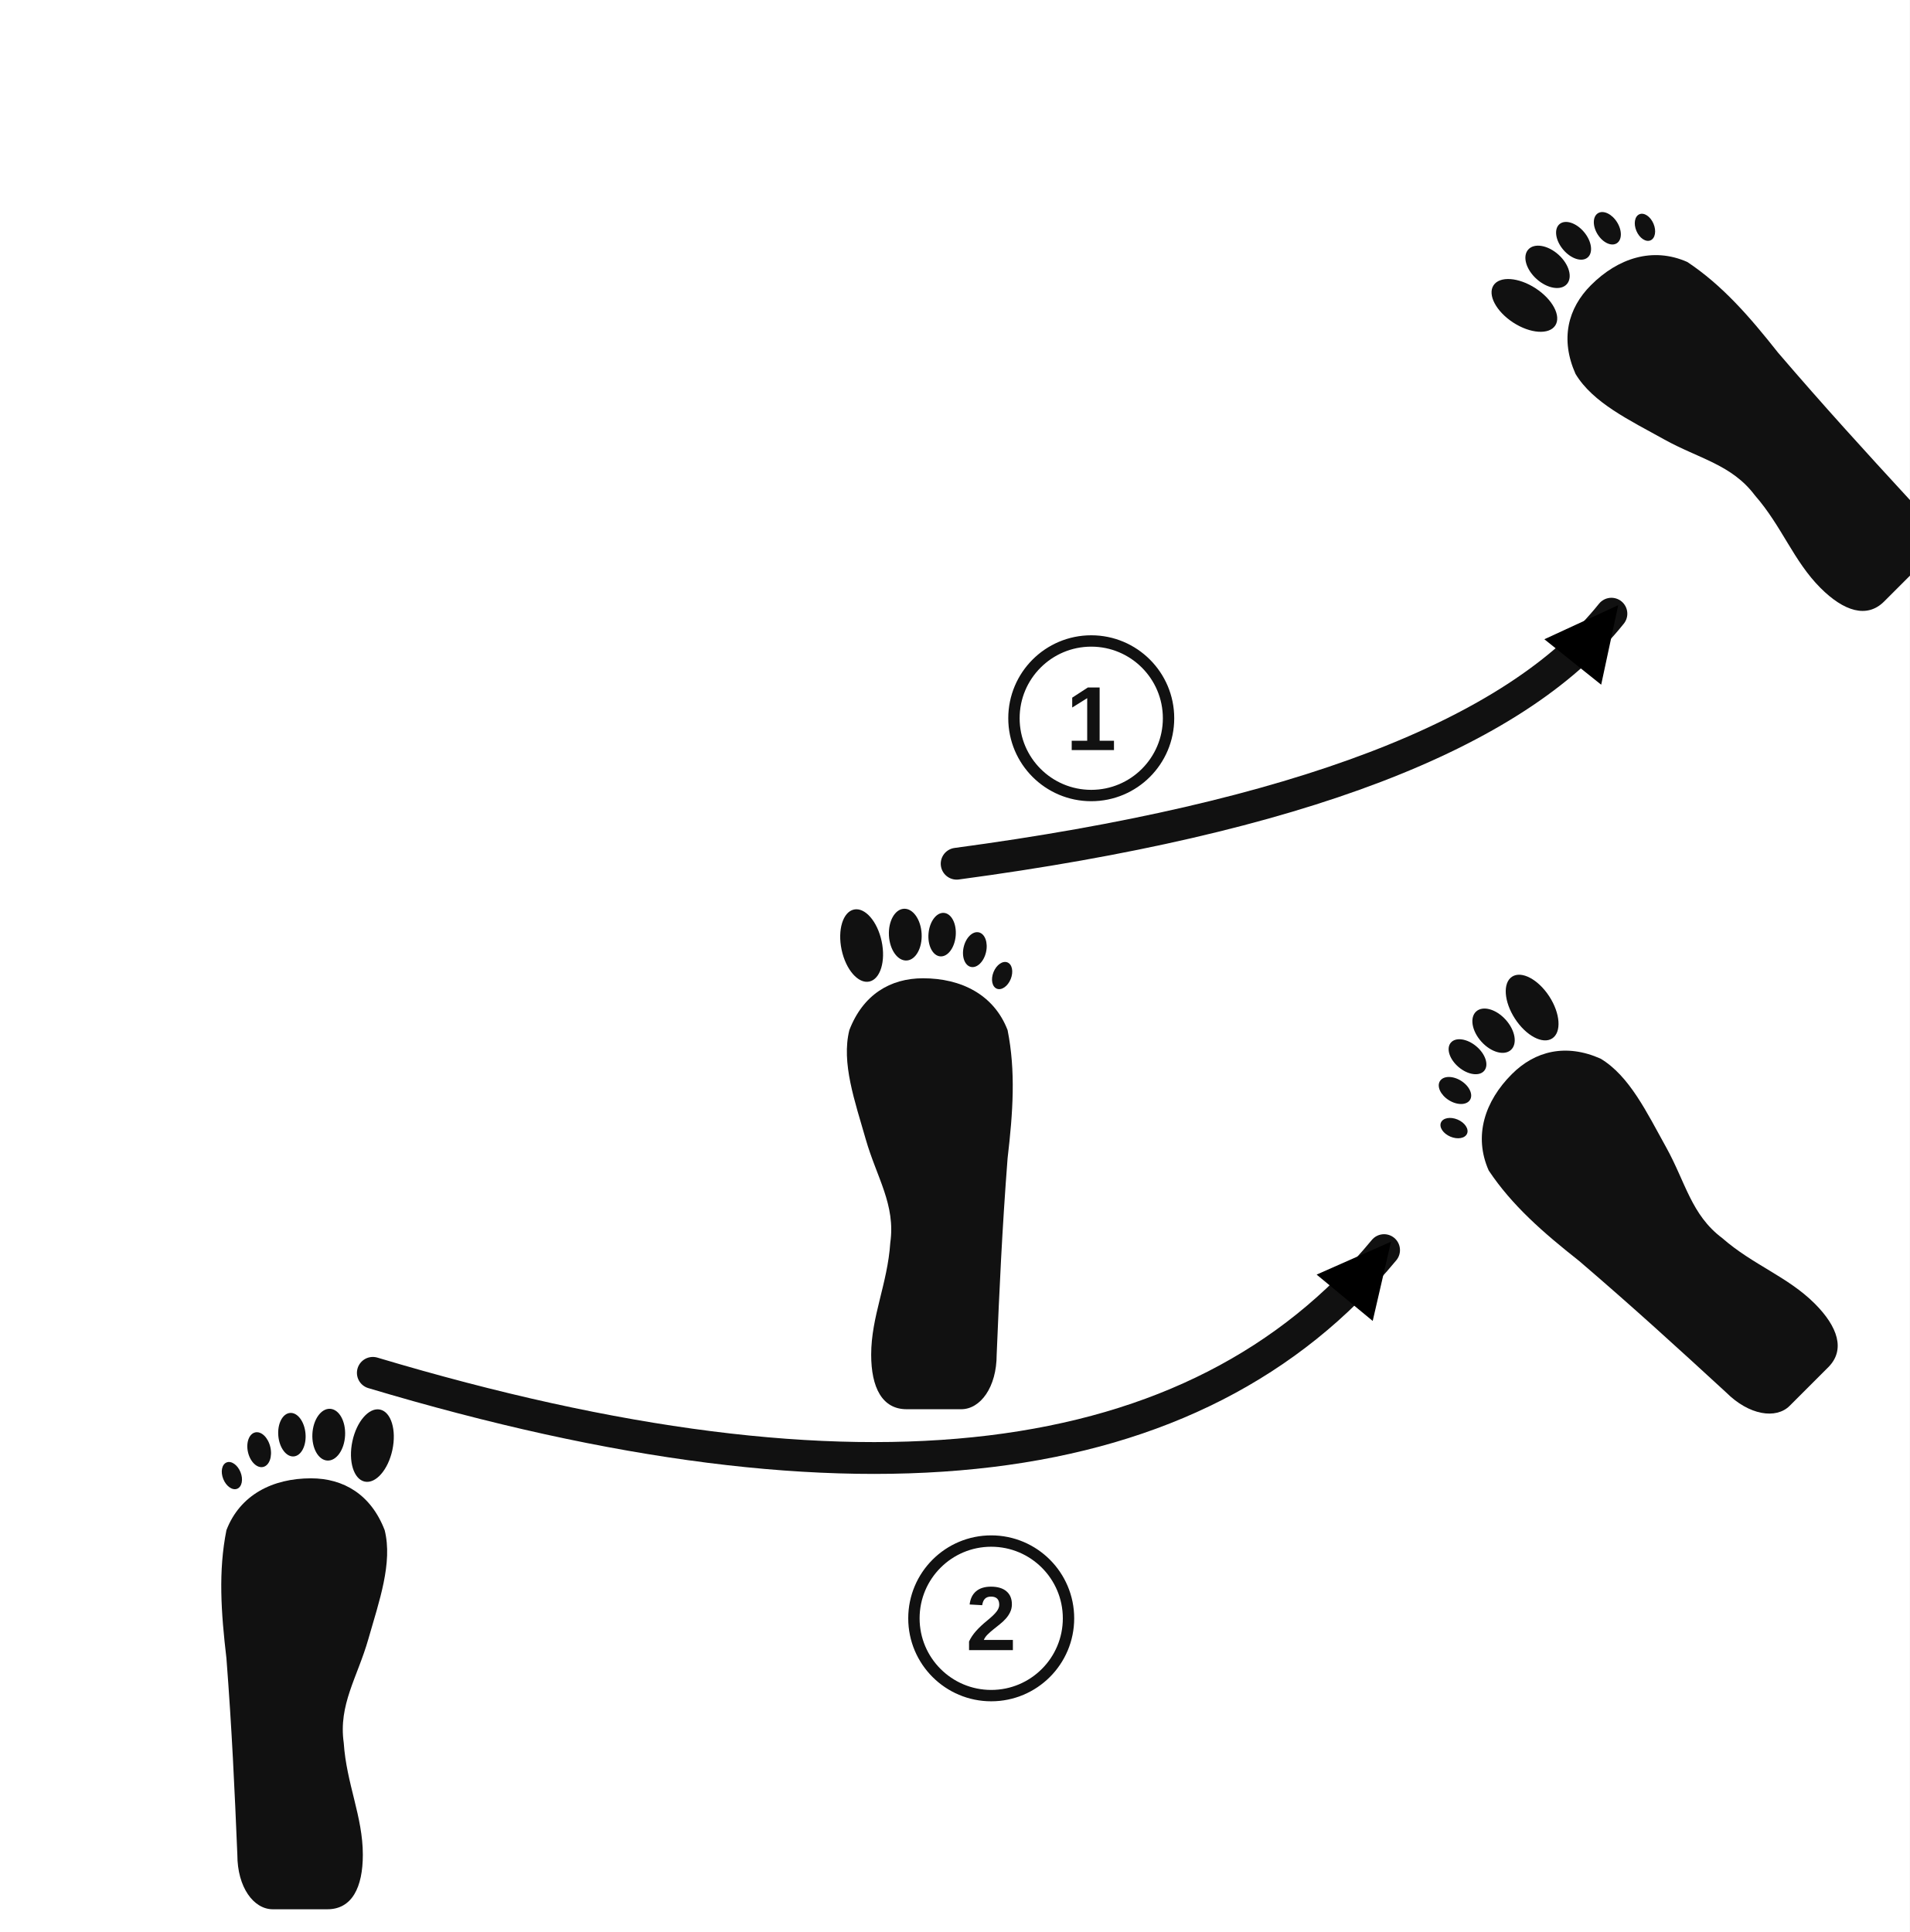
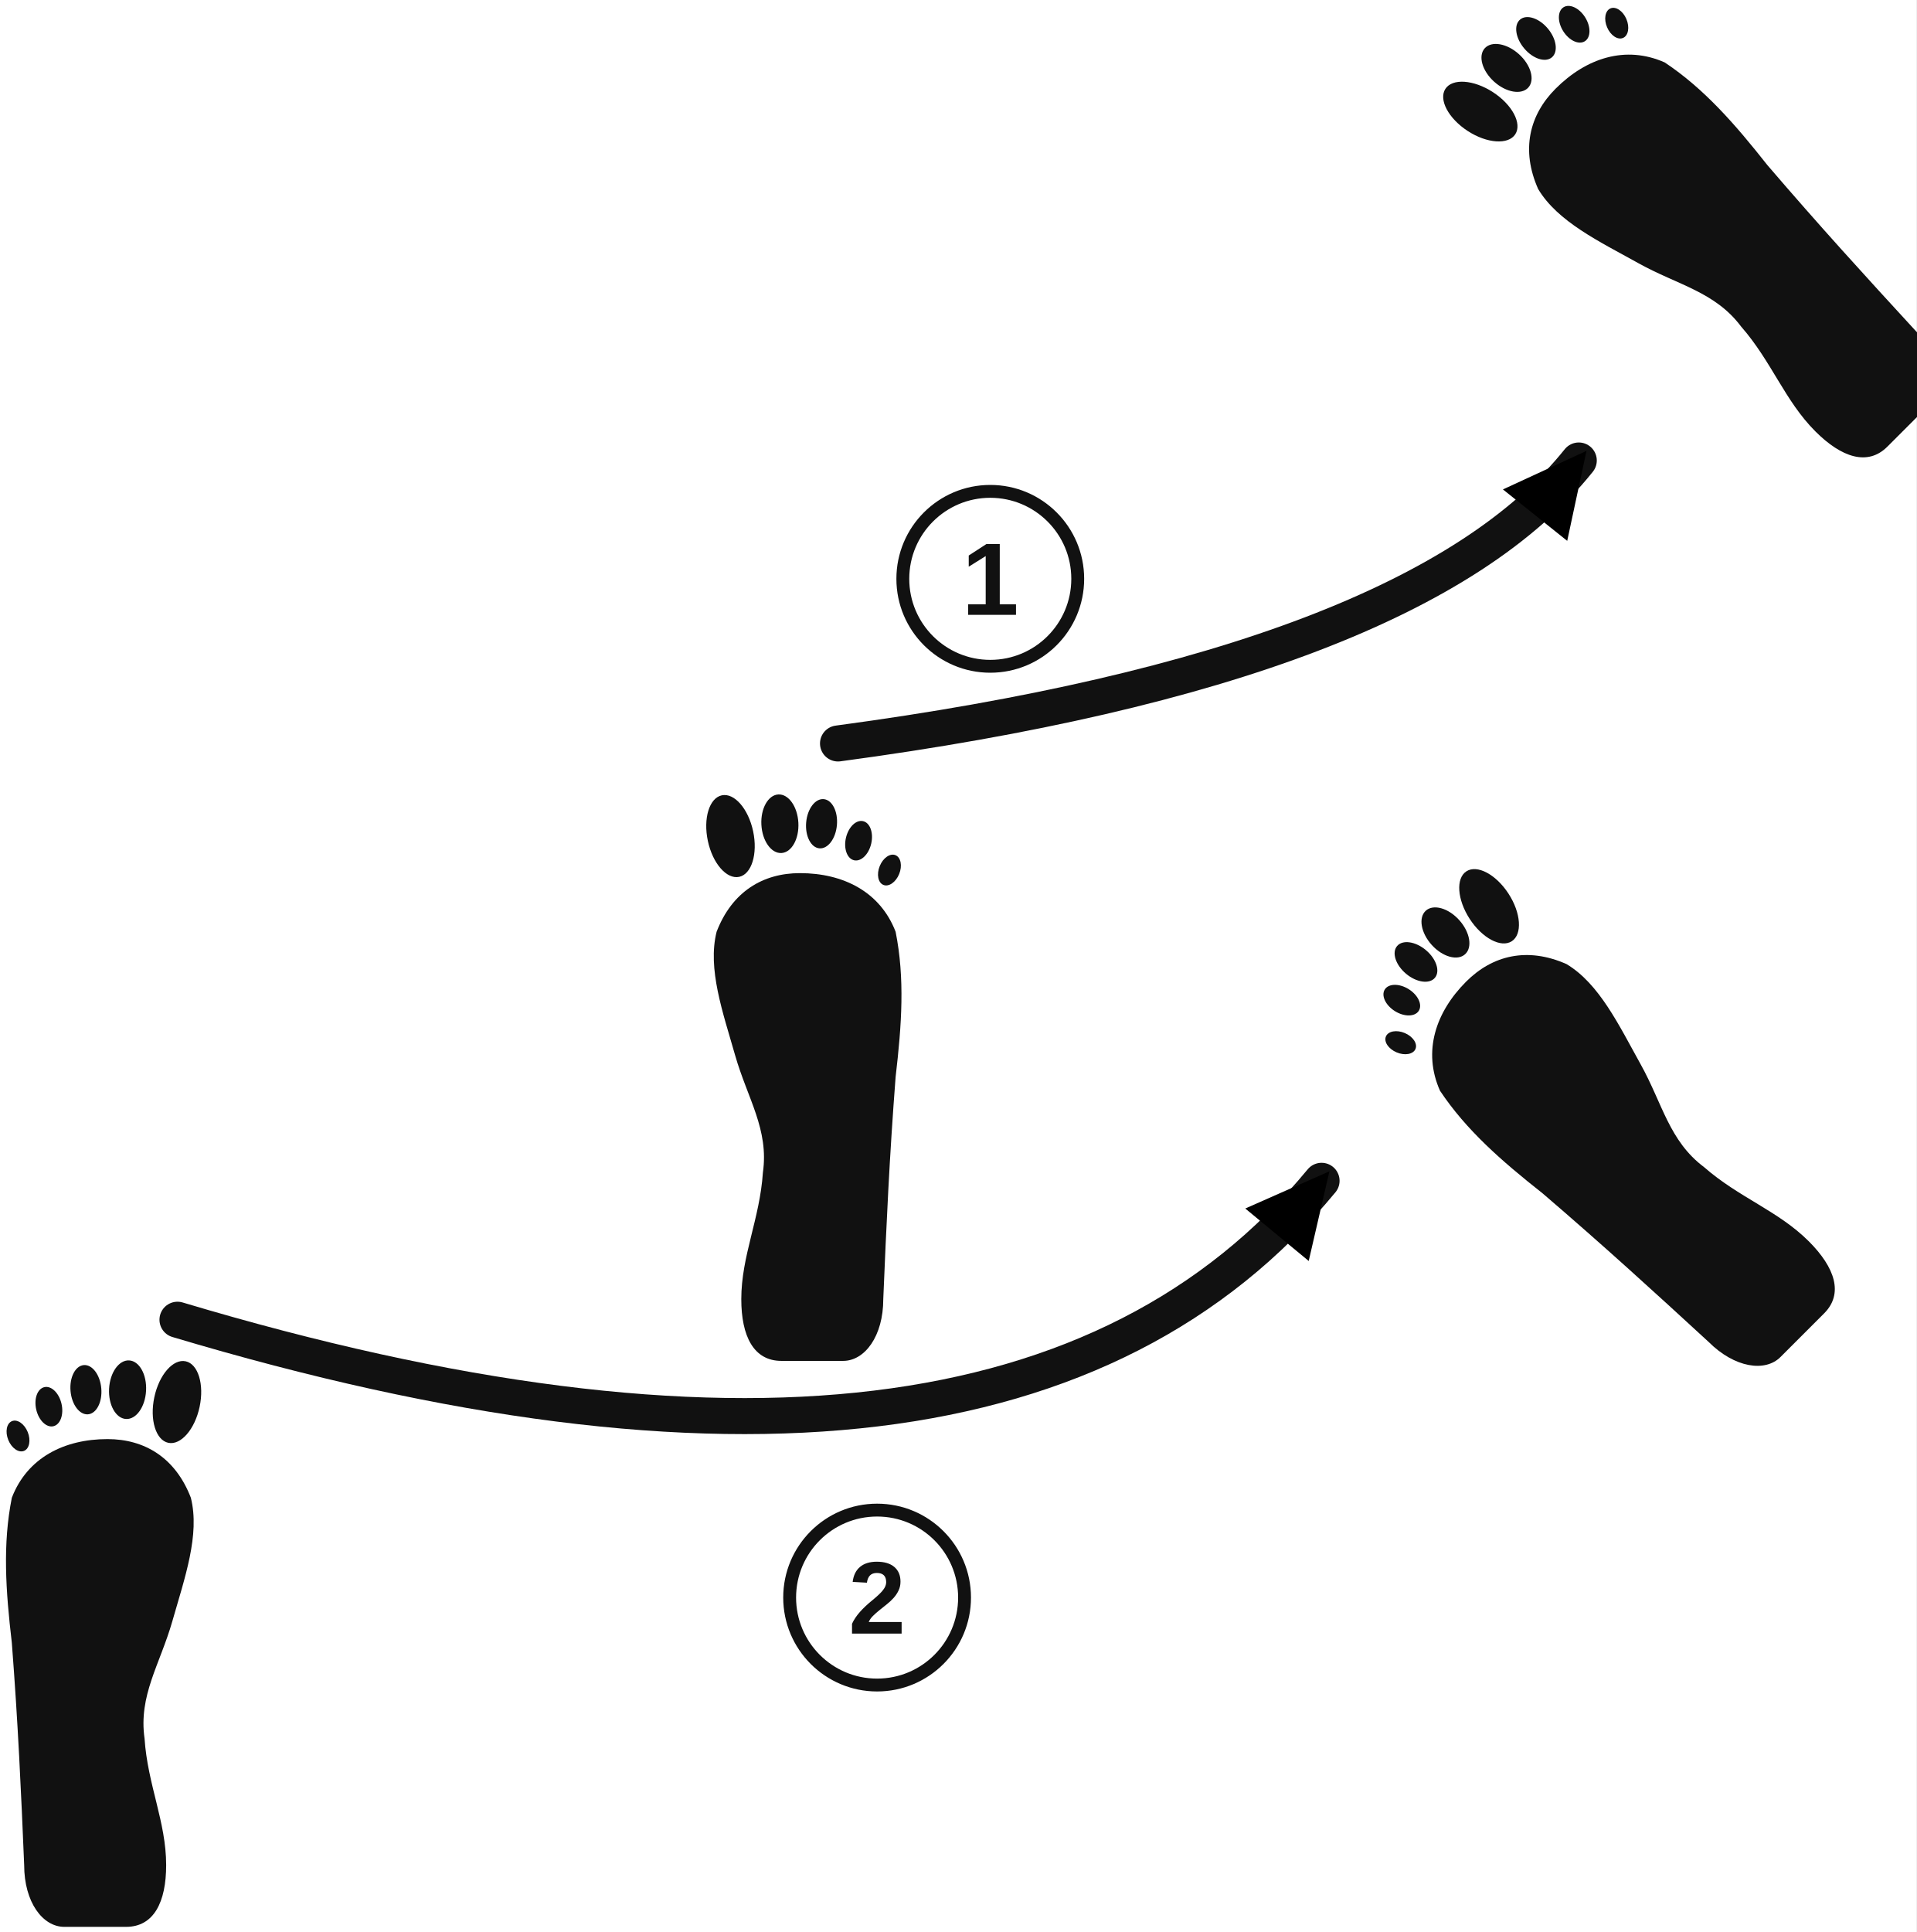
- <svg xmlns="http://www.w3.org/2000/svg" viewBox="0 0 420 425" role="img" aria-label="Hiraki-ashi: right foot steps diagonally forward and to the right, pivoting 45 degrees (1), then left foot follows into the new stance (2)">
+ <svg xmlns="http://www.w3.org/2000/svg" viewBox="47.5 45.5 372.5 375.5" role="img" aria-label="Hiraki-ashi: right foot steps diagonally forward and to the right, pivoting 45 degrees (1), then left foot follows into the new stance (2)">
  <defs>
    <g id="foot-r">
      <path d="M 45 224                C 36 224 32 216 32 204                C 32 190 38 178 39 163                C 41 149 34 139 30 125                C 26 111 21 97 24 85                C 29 72 39 66 51 66                C 65 66 77 72 82 85                C 85 100 84 115 82 132                C 80 158 79 180 78 204                C 78 216 72 224 65 224                Z" />
      <ellipse cx="28.5" cy="54" rx="7.5" ry="13.5" transform="rotate(-12 28.5 54)" />
      <ellipse cx="44.5" cy="50" rx="6" ry="9.5" transform="rotate(-3 44.5 50)" />
      <ellipse cx="58" cy="50" rx="5" ry="8" transform="rotate(5 58 50)" />
      <ellipse cx="70" cy="55.5" rx="4.2" ry="6.5" transform="rotate(13 70 55.5)" />
      <ellipse cx="80" cy="65" rx="3.4" ry="5.2" transform="rotate(22 80 65)" />
    </g>
    <g id="foot-l">
      <use href="#foot-r" transform="translate(100 0) scale(-1 1)" />
    </g>
    <marker id="ah" viewBox="0 0 10 10" refX="8.5" refY="5" markerWidth="16" markerHeight="16" orient="auto" markerUnits="userSpaceOnUse">
      <path d="M 0 0 L 10 5 L 0 10 Z" />
    </marker>
  </defs>
  <rect width="420" height="425" fill="#ffffff" />
  <use href="#foot-r" fill="#111111" transform="translate(172.4 175.6) scale(0.6)" />
  <use href="#foot-l" fill="#111111" transform="translate(39 285.6) scale(0.6)" />
  <use href="#foot-r" fill="#111111" transform="translate(327.96 20.04) scale(0.6) rotate(-45 50 86)" />
  <use href="#foot-l" fill="#111111" transform="translate(311.42 192.74) scale(0.6) rotate(-45 50 86)" />
  <g stroke="#111111" stroke-width="7" stroke-linecap="round" fill="none">
    <path d="M 210.4 190 Q 322.4 175 354.4 135" marker-end="url(#ah)" />
    <path d="M 82 302 Q 242.4 350 304.4 275" marker-end="url(#ah)" />
  </g>
  <g font-family="Arial, Helvetica, sans-serif" font-size="20" font-weight="bold" text-anchor="middle">
    <circle cx="240" cy="158" r="17" fill="#ffffff" stroke="#111111" stroke-width="2.5" />
    <text x="240" y="158" dy="0.35em" fill="#111111">1</text>
    <circle cx="218" cy="356" r="17" fill="#ffffff" stroke="#111111" stroke-width="2.5" />
    <text x="218" y="356" dy="0.35em" fill="#111111">2</text>
  </g>
</svg>
